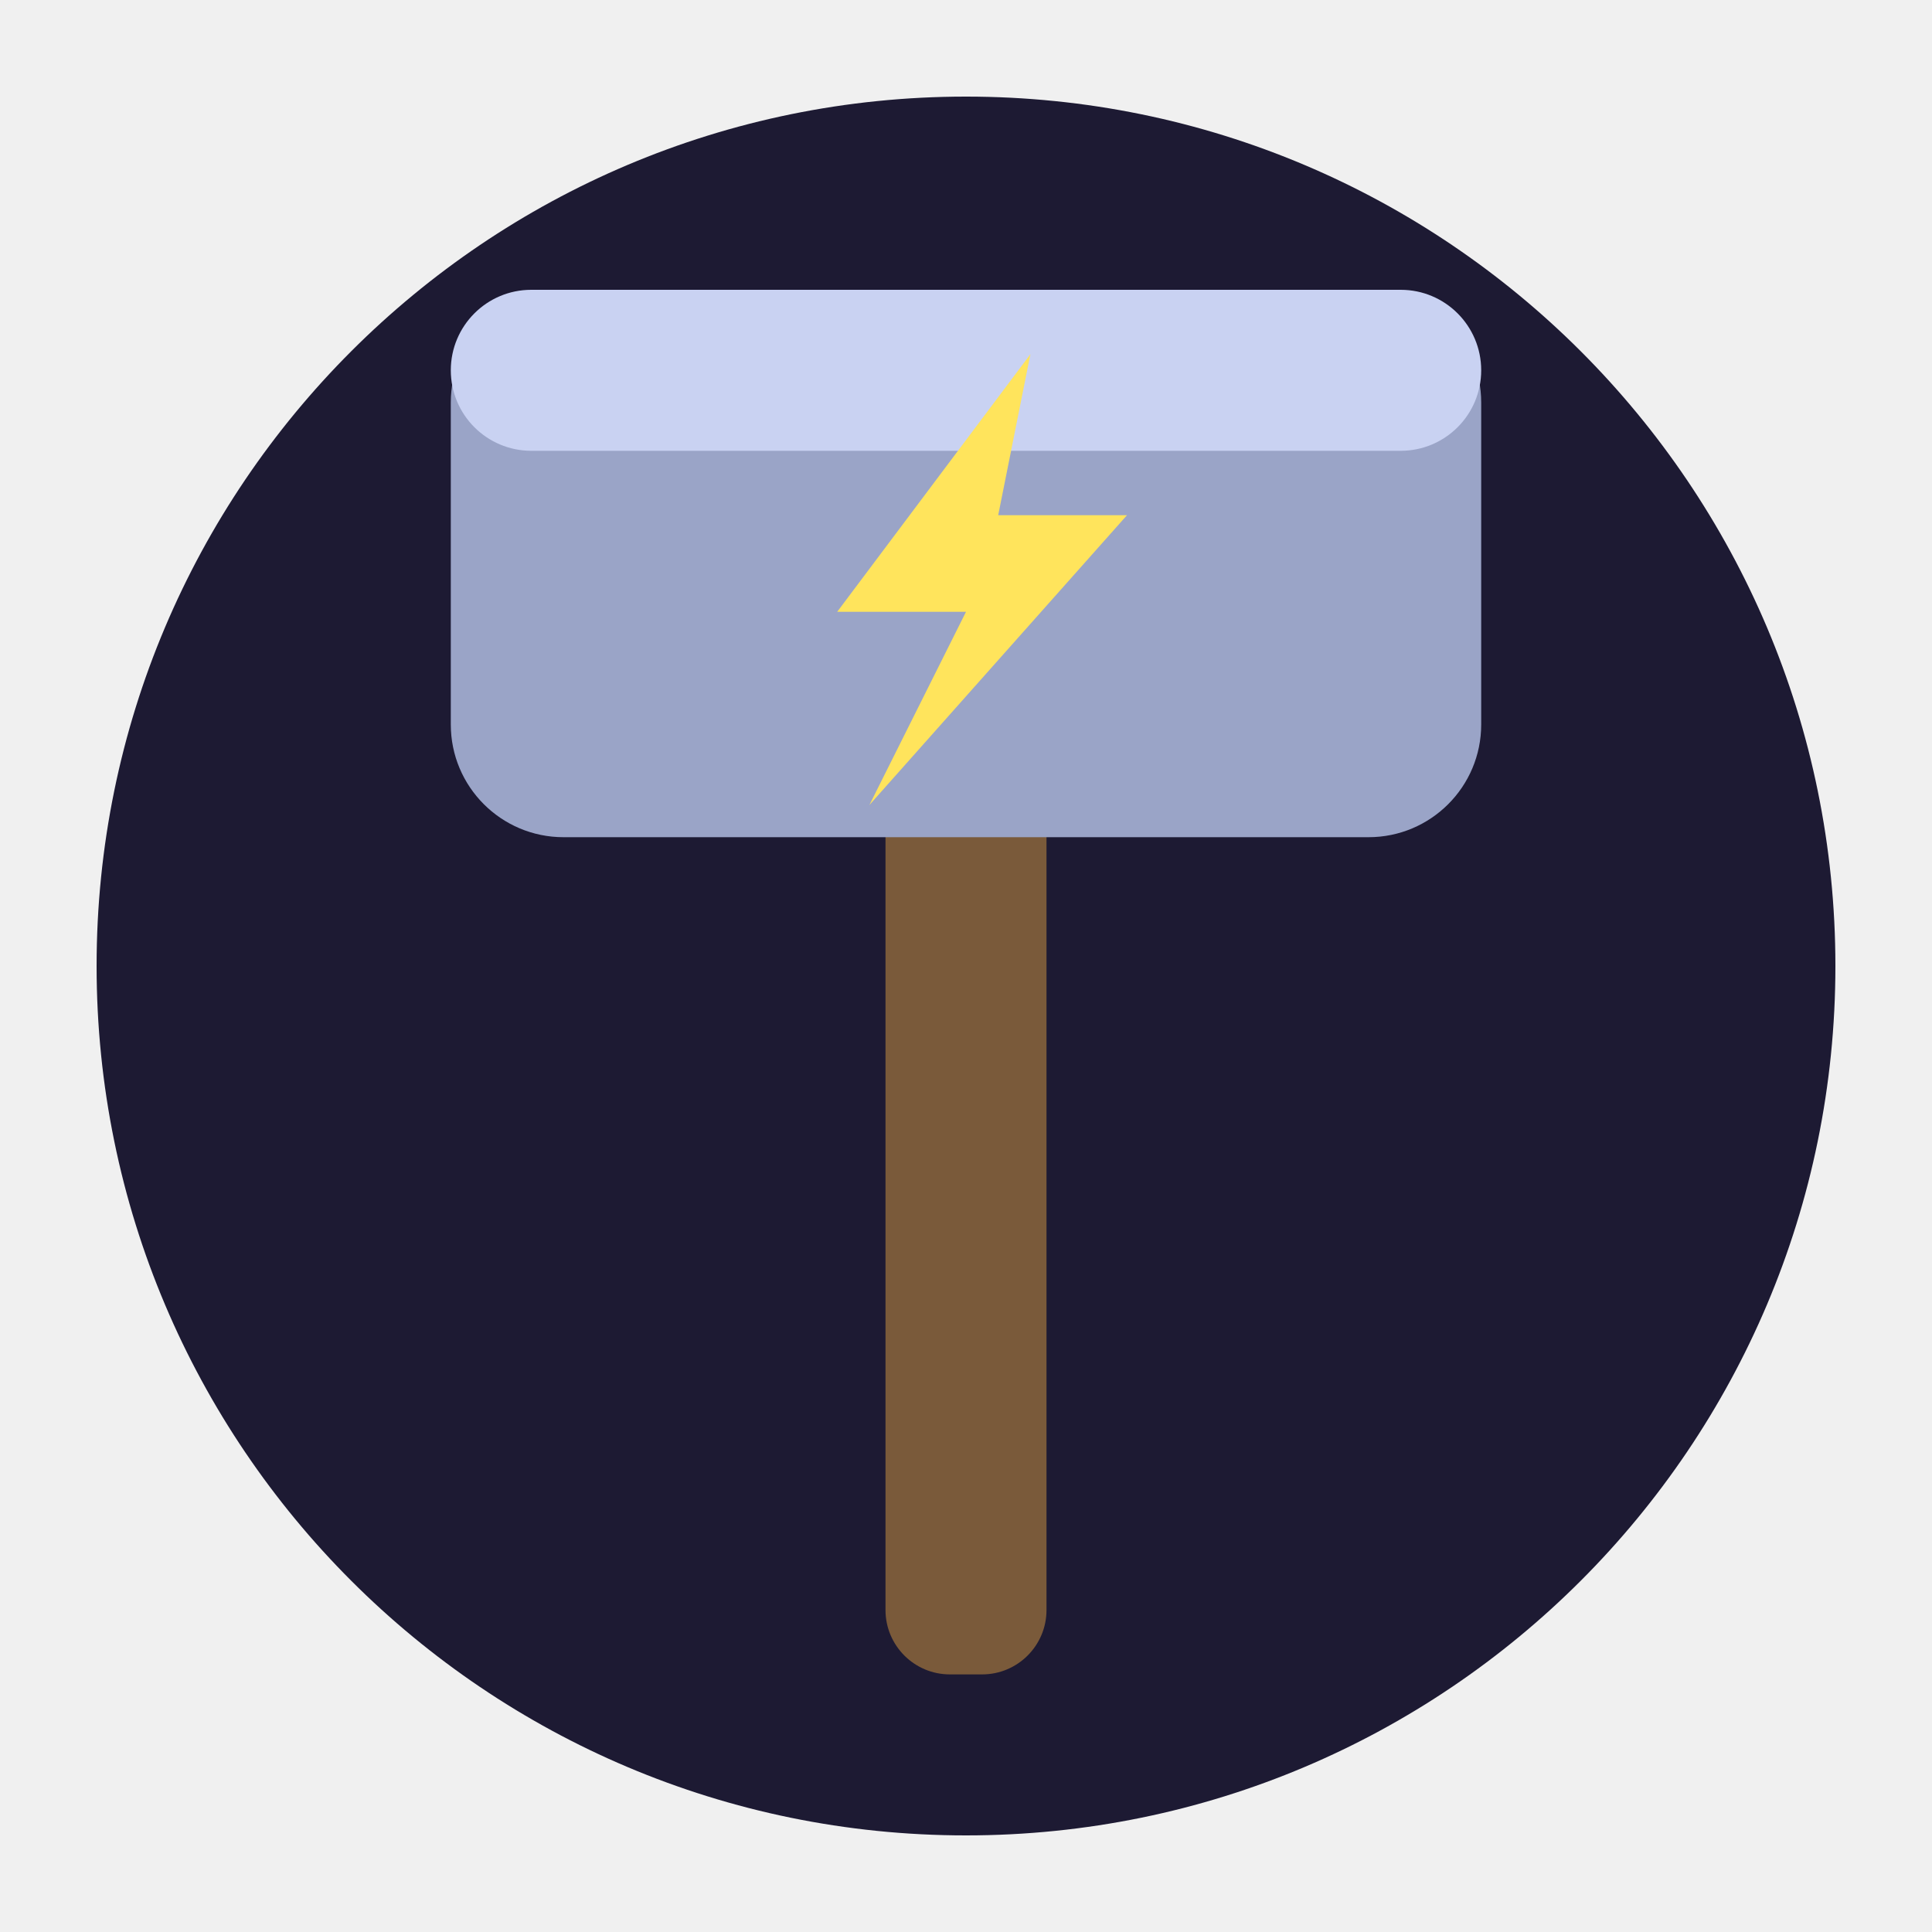
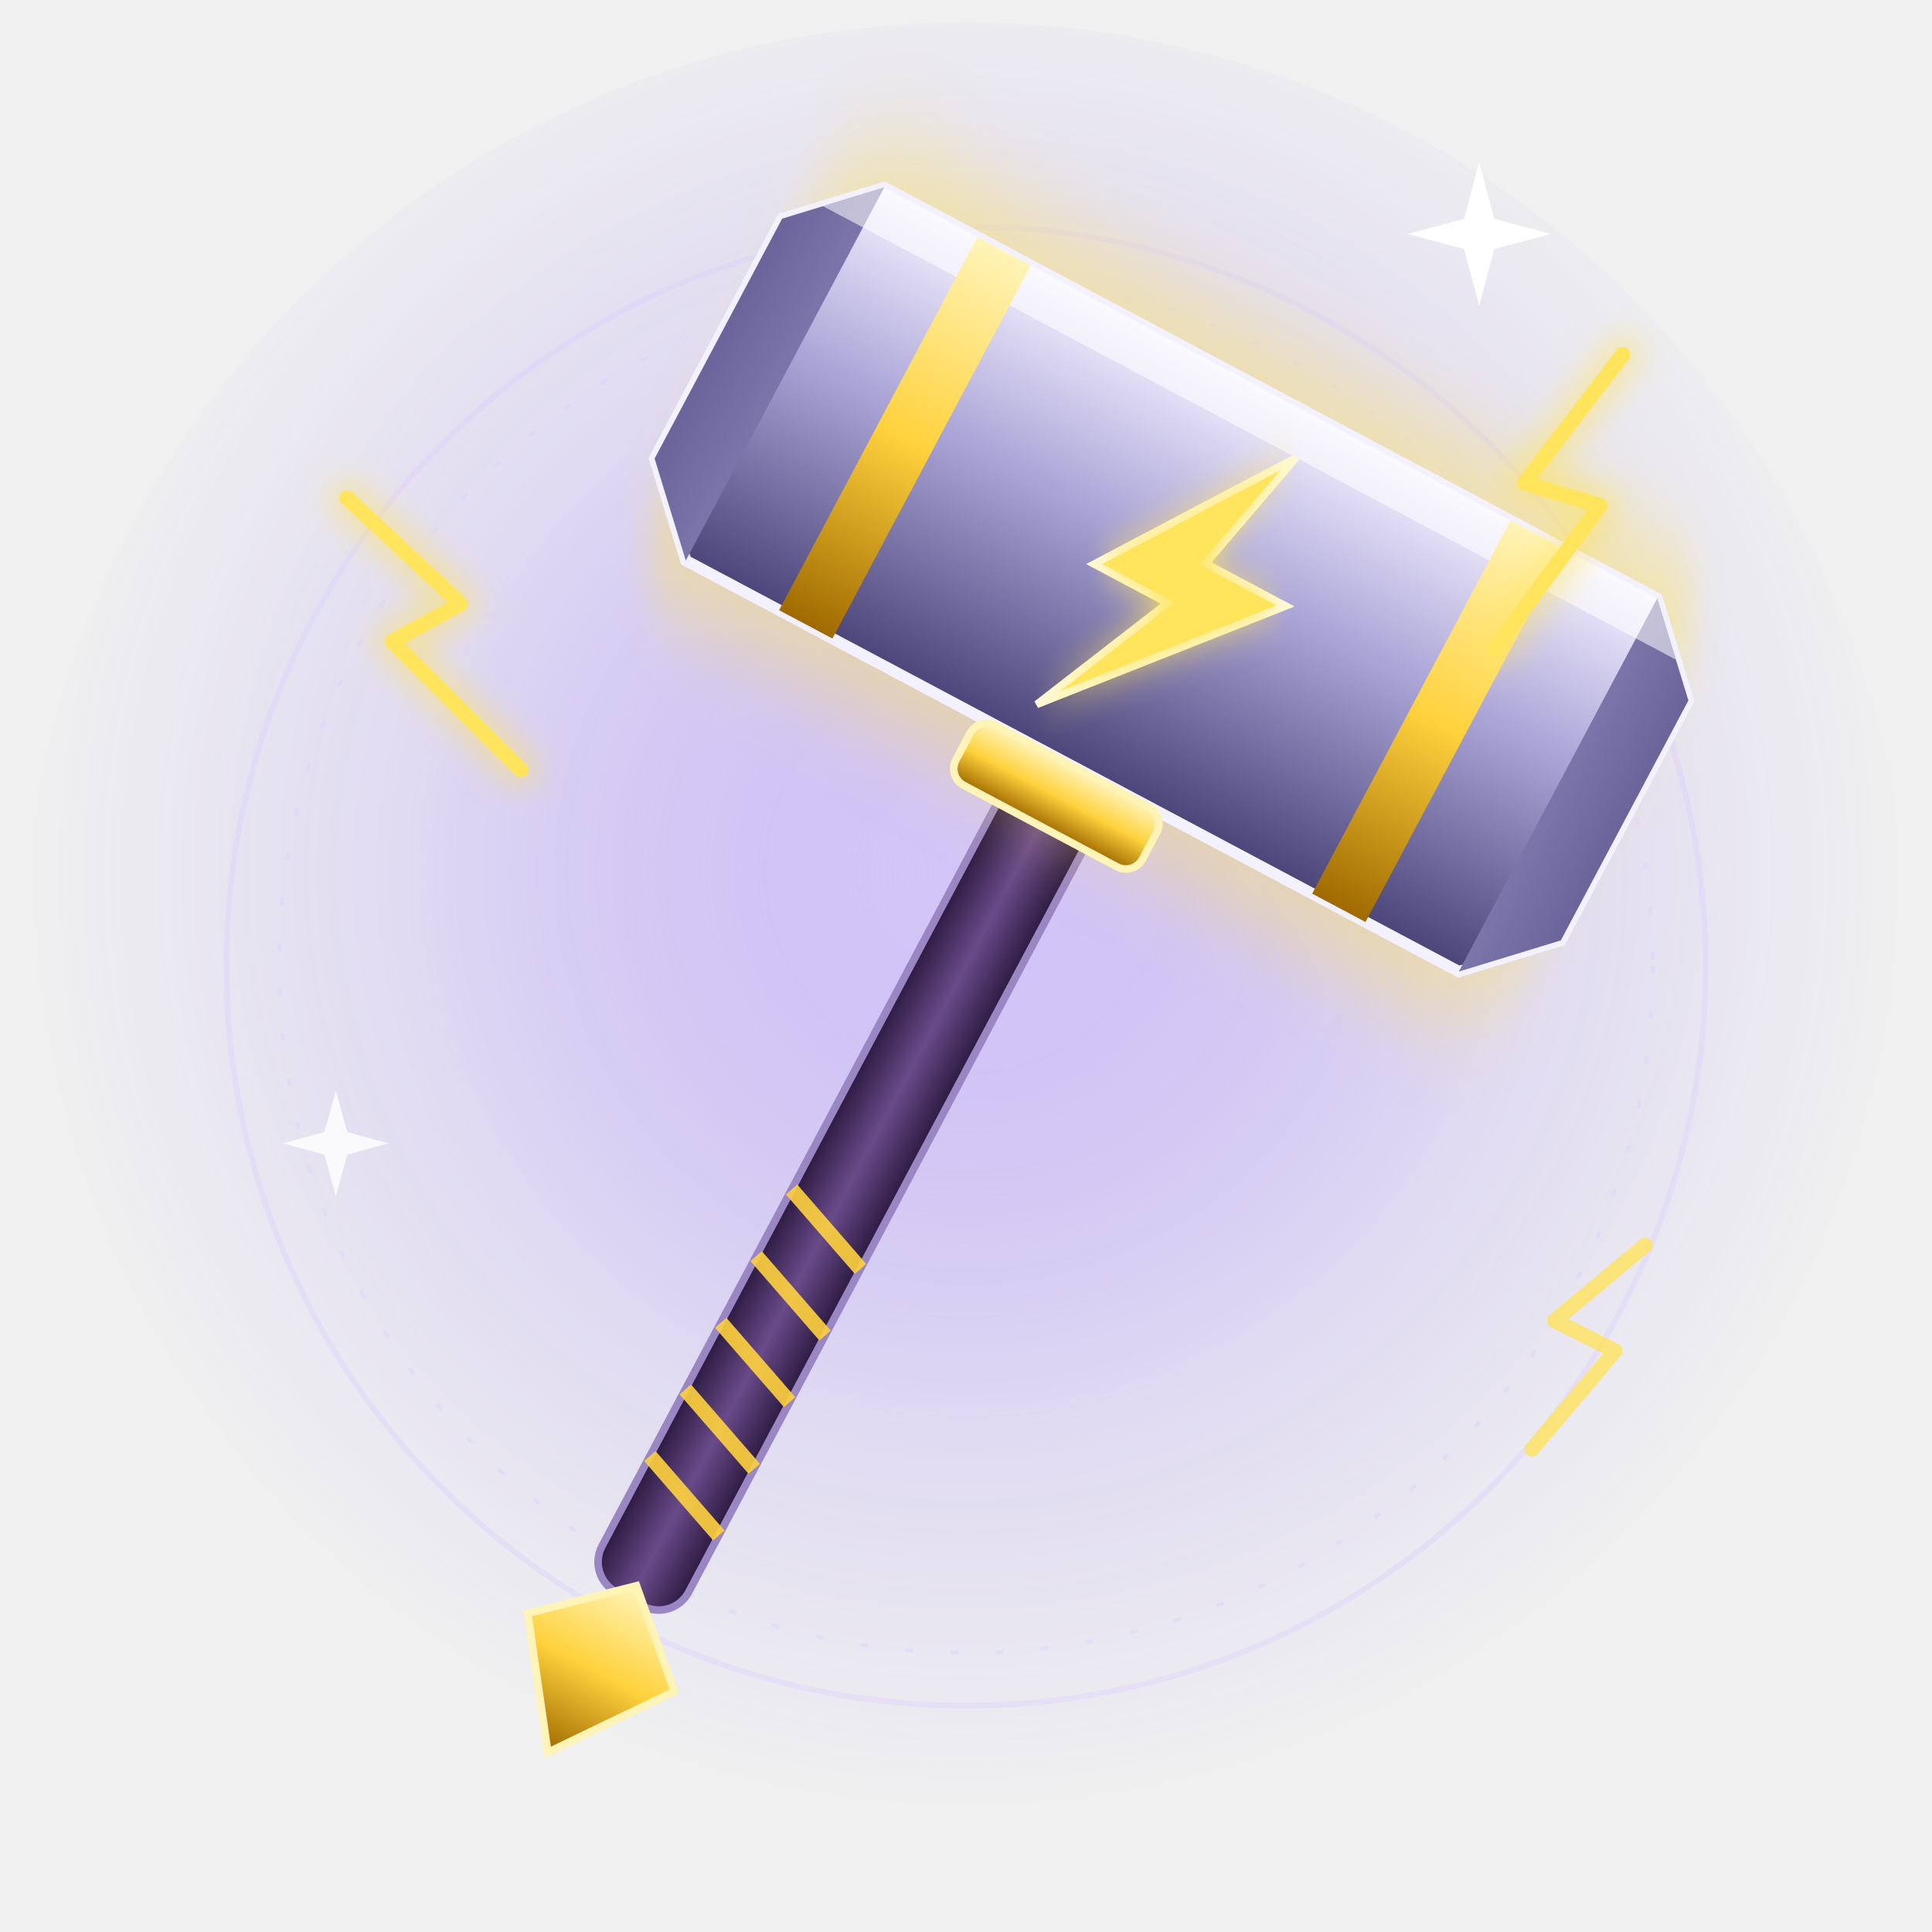
- <svg xmlns="http://www.w3.org/2000/svg" viewBox="0 0 120 120">
-   <circle cx="60" cy="60" r="54" fill="#1d1a33" />
-   <rect x="55" y="44" width="10" height="60" rx="4" fill="#7a5a3a" />
-   <rect x="28" y="18" width="64" height="34" rx="7" fill="#9aa4c7" />
-   <rect x="28" y="18" width="64" height="10" rx="5" fill="#c9d2f2" />
-   <path d="M64 22 L52 38 L60 38 L54 50 L70 32 L62 32 Z" fill="#ffe45c" />
+ <svg xmlns="http://www.w3.org/2000/svg" viewBox="0 0 512 512">
+   <defs>
+     <radialGradient id="aura" cx="50%" cy="45%" r="50%">
+       <stop offset="0" stop-color="#b79bff" stop-opacity=".5" />
+       <stop offset=".6" stop-color="#6a3dff" stop-opacity=".12" />
+       <stop offset="1" stop-color="#6a3dff" stop-opacity="0" />
+     </radialGradient>
+     <linearGradient id="steel" x1="0" y1="0" x2="0" y2="1">
+       <stop offset="0" stop-color="#f4f1ff" />
+       <stop offset=".45" stop-color="#a9a3d6" />
+       <stop offset="1" stop-color="#4a4478" />
+     </linearGradient>
+     <linearGradient id="face" x1="0" y1="0" x2="1" y2="0">
+       <stop offset="0" stop-color="#6b659c" />
+       <stop offset=".5" stop-color="#d9d4ff" />
+       <stop offset="1" stop-color="#6b659c" />
+     </linearGradient>
+     <linearGradient id="gold" x1="0" y1="0" x2="0" y2="1">
+       <stop offset="0" stop-color="#fff4b8" />
+       <stop offset=".5" stop-color="#ffd23d" />
+       <stop offset="1" stop-color="#a06a00" />
+     </linearGradient>
+     <linearGradient id="haft" x1="0" x2="1">
+       <stop offset="0" stop-color="#2b1a3f" />
+       <stop offset=".5" stop-color="#6a4a8a" />
+       <stop offset="1" stop-color="#2b1a3f" />
+     </linearGradient>
+     <filter id="soft" x="-50%" y="-50%" width="200%" height="200%">
+       <feGaussianBlur stdDeviation="9" />
+     </filter>
+     <filter id="glow" x="-50%" y="-50%" width="200%" height="200%">
+       <feGaussianBlur stdDeviation="4" />
+     </filter>
+   </defs>
+   <circle cx="256" cy="256" r="250" fill="url(#aura)" />
+   <g fill="none" stroke="#d9ccff" stroke-opacity=".35">
+     <circle cx="256" cy="256" r="196" stroke-width="1.5" />
+     <circle cx="256" cy="256" r="182" stroke-width="1" stroke-dasharray="2 10" />
+   </g>
+   <g transform="rotate(28 256 256)">
+     <rect x="243" y="196" width="26" height="250" rx="9" fill="url(#haft)" stroke="#9a86c2" stroke-width="2" />
+     <g stroke="#ffd23d" stroke-width="4" opacity=".9">
+       <path d="M243 330 L269 340 M243 350 L269 360 M243 370 L269 380 M243 390 L269 400 M243 410 L269 420" />
+     </g>
+     <path d="M256 442 L278 462 L256 492 L234 462 Z" fill="url(#gold)" stroke="#fff4b8" stroke-width="2" />
+     <rect x="126" y="70" width="260" height="140" rx="22" fill="#ffe45c" filter="url(#soft)" opacity=".45" />
+     <path d="M140 84 H372 L392 104 V176 L372 196 H140 L120 176 V104 Z" fill="url(#steel)" stroke="#f4f1ff" stroke-width="3" />
+     <path d="M120 104 L140 84 V196 L120 176 Z M392 104 L372 84 V196 L392 176 Z" fill="url(#face)" />
+     <path d="M140 84 H372 L384 96 H128 Z" fill="#ffffff" opacity=".55" />
+     <rect x="168" y="84" width="16" height="112" fill="url(#gold)" />
+     <rect x="328" y="84" width="16" height="112" fill="url(#gold)" />
+     <rect x="228" y="196" width="56" height="18" rx="5" fill="url(#gold)" stroke="#fff4b8" stroke-width="2" />
+     <path d="M270 96 L236 146 H258 L240 186 L286 132 H262 Z" fill="#ffe45c" stroke="#fff9d6" stroke-width="2" />
+     <path d="M270 96 L236 146 H258 L240 186 L286 132 H262 Z" fill="#ffe45c" filter="url(#glow)" opacity=".8" />
+   </g>
+   <g fill="none" stroke="#ffe45c" stroke-width="4" stroke-linecap="round" stroke-linejoin="round">
+     <path d="M92 132 L122 160 L104 170 L138 204" />
+     <path d="M430 94 L404 128 L424 134 L396 172" />
+     <path d="M436 330 L412 350 L428 358 L406 384" opacity=".8" />
+   </g>
+   <g fill="none" stroke="#ffe45c" stroke-width="10" stroke-linecap="round" stroke-linejoin="round" filter="url(#glow)" opacity=".5">
+     <path d="M92 132 L122 160 L104 170 L138 204" />
+     <path d="M430 94 L404 128 L424 134 L396 172" />
+   </g>
+   <g fill="#ffffff">
+     <path d="M388 58 l4 -15 l4 15 l15 4 l-15 4 l-4 15 l-4 -15 l-15 -4z" />
+     <path d="M86 300 l3 -11 l3 11 l11 3 l-11 3 l-3 11 l-3 -11 l-11 -3z" opacity=".8" />
+   </g>
</svg>
